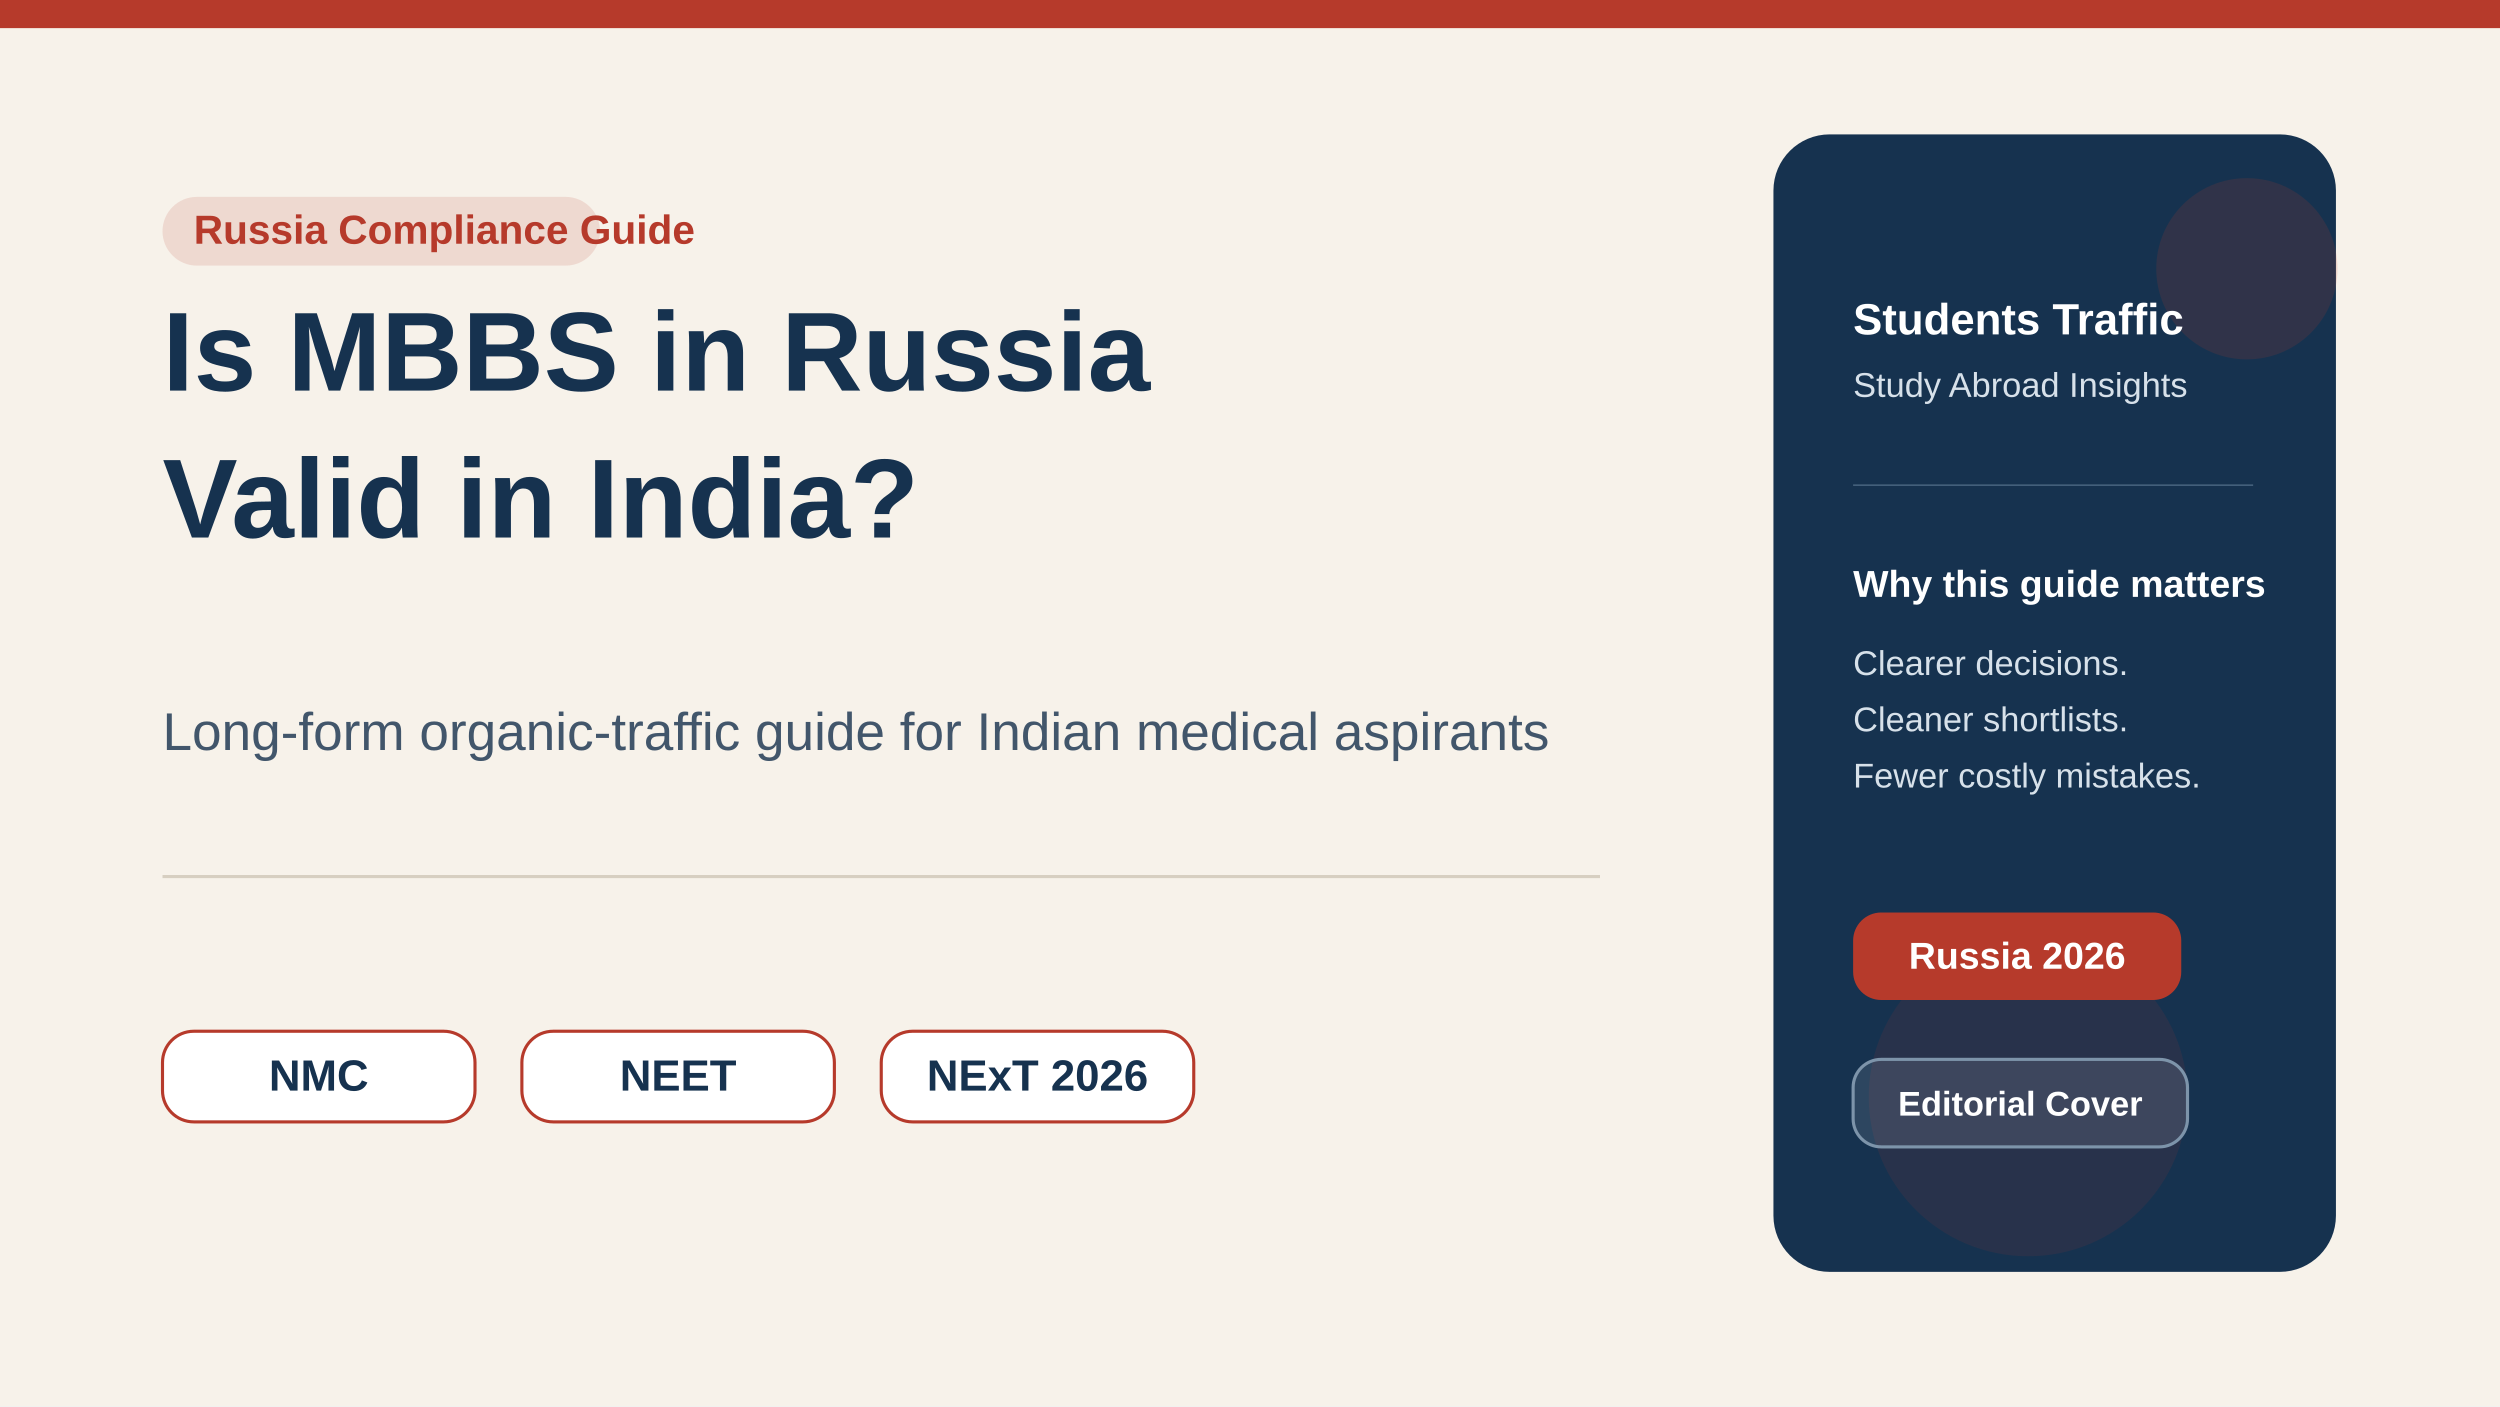
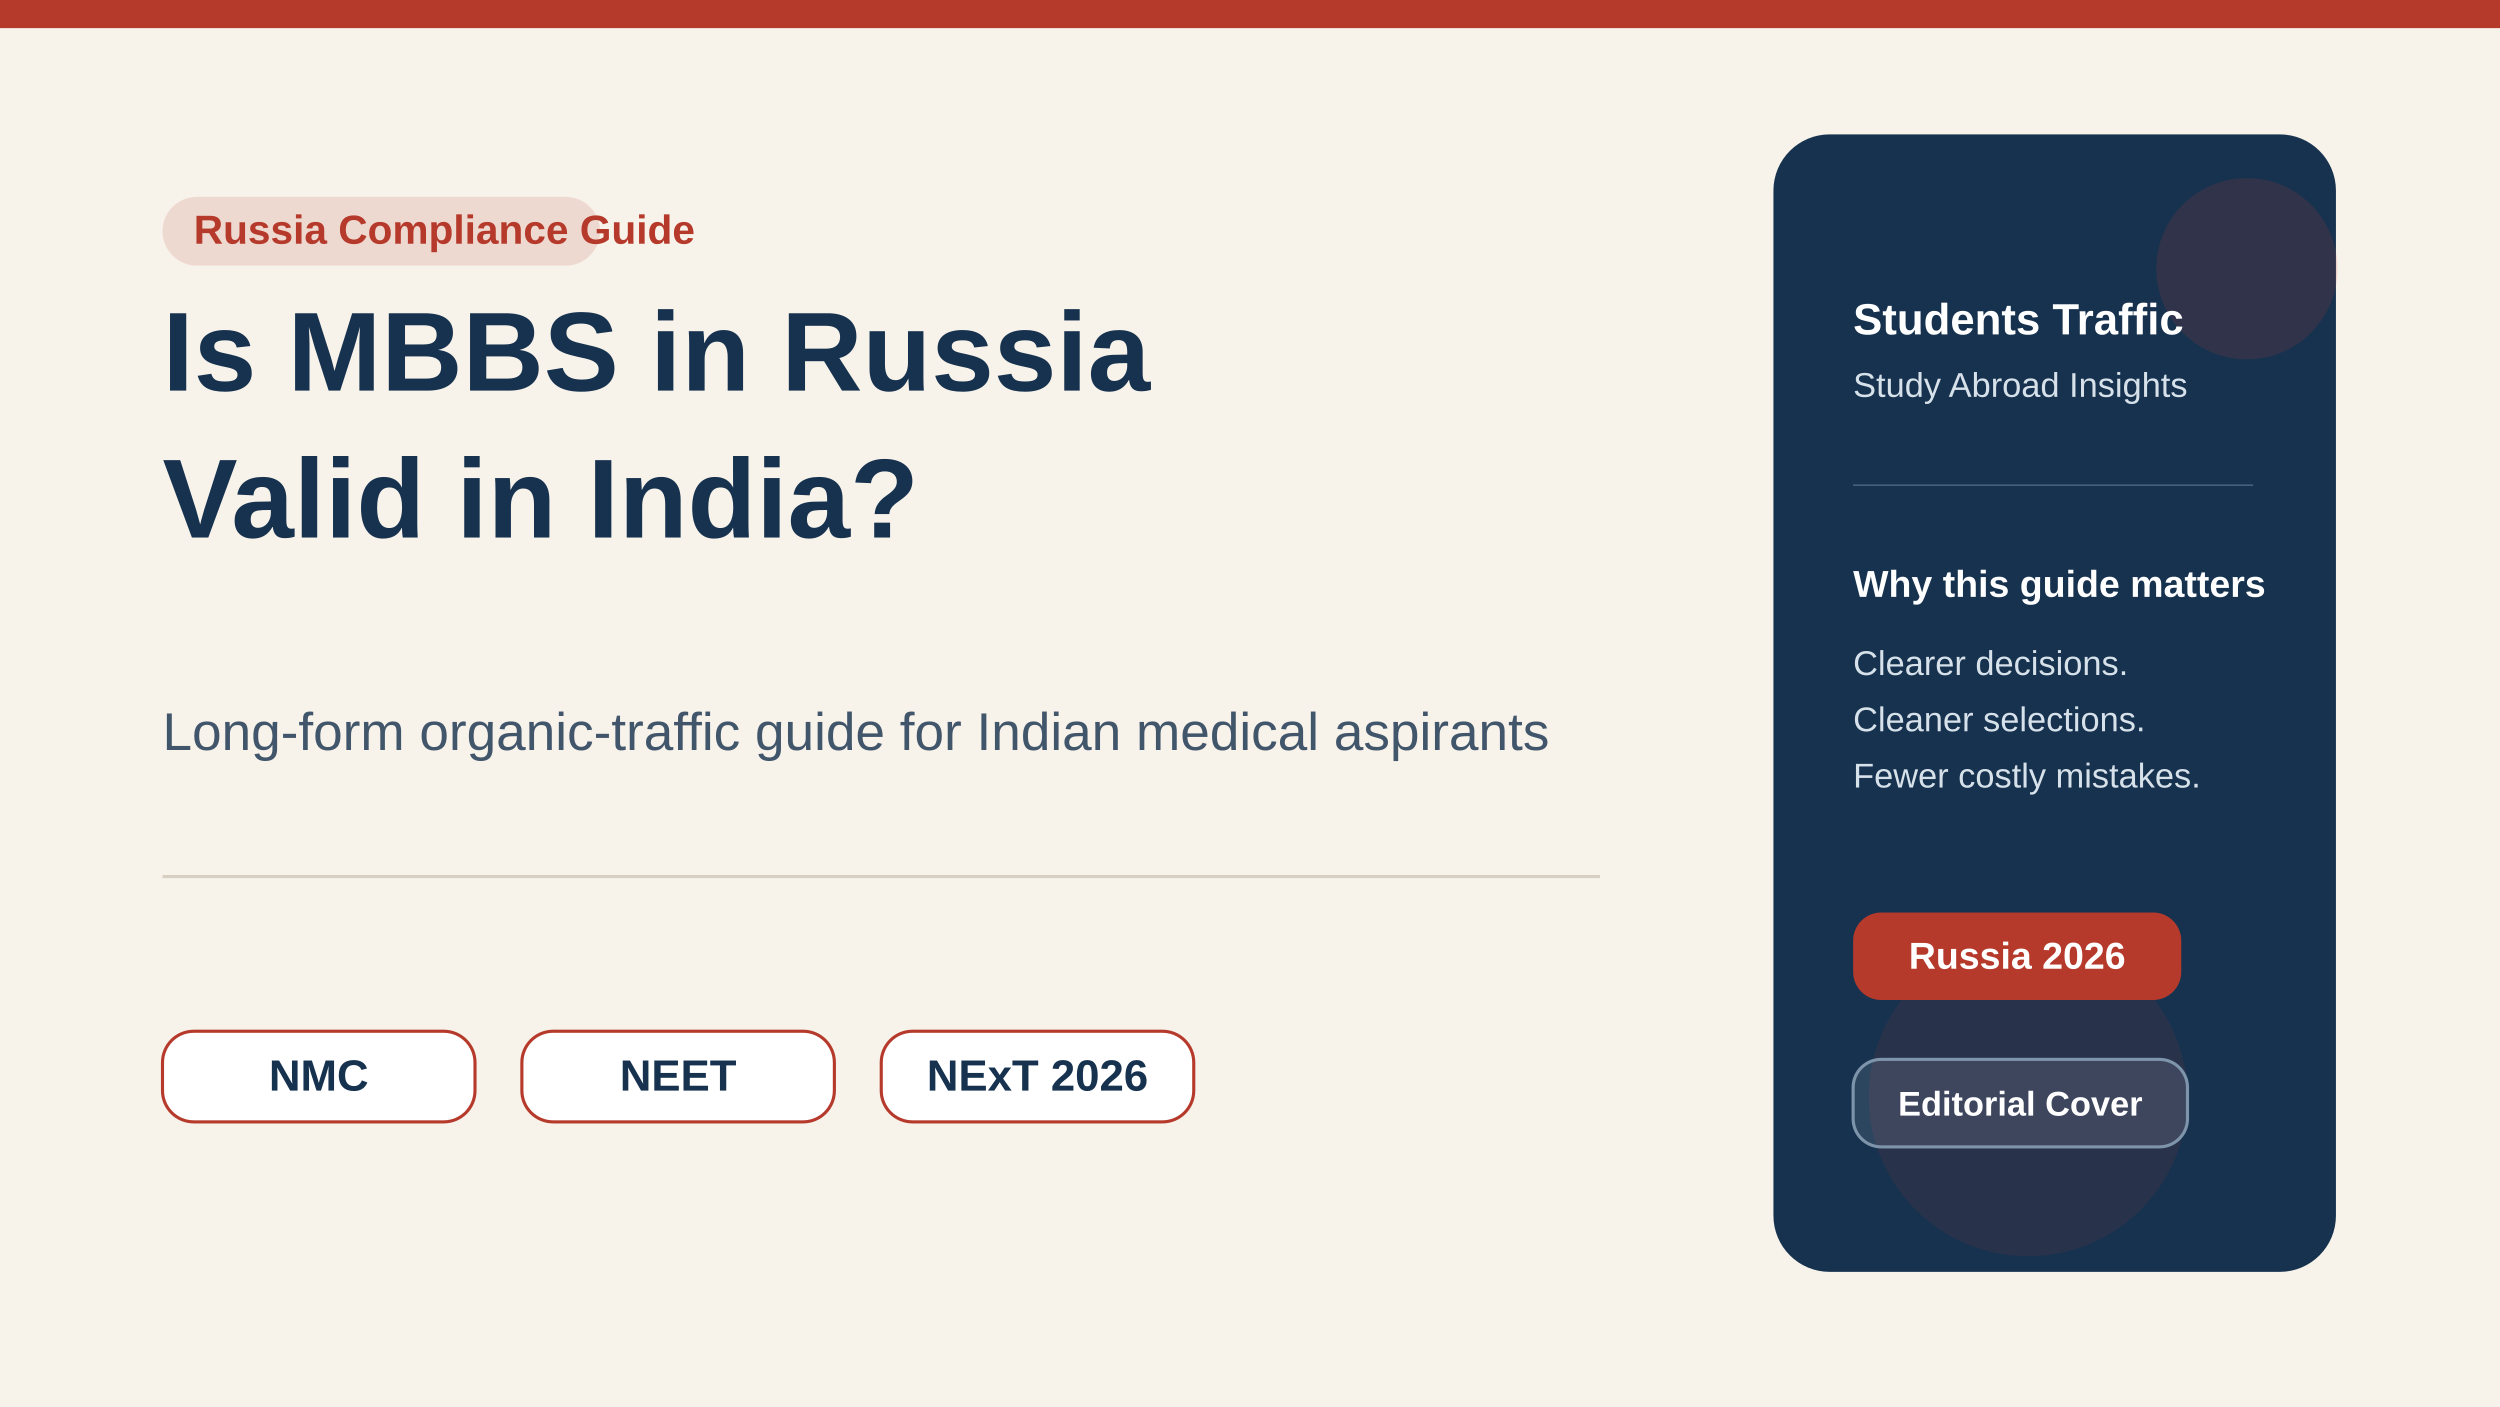
<svg xmlns="http://www.w3.org/2000/svg" width="1600" height="900" viewBox="0 0 1600 900" fill="none">
  <rect width="1600" height="900" fill="#F7F2EA" />
  <rect x="0" y="0" width="1600" height="18" fill="#B63A2B" />
  <rect x="1135" y="86" width="360" height="728" rx="36" fill="#16324F" />
  <circle cx="1438" cy="172" r="58" fill="#B63A2B" fill-opacity="0.16" />
  <circle cx="1298" cy="702" r="102" fill="#B63A2B" fill-opacity="0.12" />
  <rect x="104" y="126" width="280" height="44" rx="22" fill="#B63A2B" fill-opacity="0.14" />
  <text x="124" y="156" font-family="Arial, Helvetica, sans-serif" font-size="26" font-weight="700" fill="#B63A2B">Russia Compliance Guide</text>
  <text x="104" y="250" font-family="Arial, Helvetica, sans-serif" font-size="72" font-weight="700" fill="#16324F">Is MBBS in Russia</text>
  <text x="104" y="344" font-family="Arial, Helvetica, sans-serif" font-size="72" font-weight="700" fill="#16324F">Valid in India?</text>
  <text x="104" y="480" font-family="Arial, Helvetica, sans-serif" font-size="34" font-weight="500" fill="#42566B">Long-form organic-traffic guide for Indian medical aspirants</text>
  <rect x="104" y="560" width="920" height="2" fill="#D7CFC1" />
  <rect x="104" y="660" rx="20" ry="20" width="200" height="58" fill="#FFFFFF" stroke="#B63A2B" stroke-width="2" />
  <text x="204" y="698" text-anchor="middle" font-family="Arial, Helvetica, sans-serif" font-size="28" font-weight="700" fill="#16324F">NMC</text>
  <rect x="334" y="660" rx="20" ry="20" width="200" height="58" fill="#FFFFFF" stroke="#B63A2B" stroke-width="2" />
  <text x="434" y="698" text-anchor="middle" font-family="Arial, Helvetica, sans-serif" font-size="28" font-weight="700" fill="#16324F">NEET</text>
  <rect x="564" y="660" rx="20" ry="20" width="200" height="58" fill="#FFFFFF" stroke="#B63A2B" stroke-width="2" />
  <text x="664" y="698" text-anchor="middle" font-family="Arial, Helvetica, sans-serif" font-size="28" font-weight="700" fill="#16324F">NExT 2026</text>
  <text x="1186" y="214" font-family="Arial, Helvetica, sans-serif" font-size="28" font-weight="700" fill="#FFFFFF">Students Traffic</text>
  <text x="1186" y="254" font-family="Arial, Helvetica, sans-serif" font-size="22" font-weight="500" fill="#D7E1EA">Study Abroad Insights</text>
  <rect x="1186" y="310" width="256" height="1" fill="#46627D" />
  <text x="1186" y="382" font-family="Arial, Helvetica, sans-serif" font-size="24" font-weight="700" fill="#FFFFFF">Why this guide matters</text>
  <text x="1186" y="432" font-family="Arial, Helvetica, sans-serif" font-size="22" font-weight="500" fill="#D7E1EA">Clearer decisions.</text>
-   <text x="1186" y="468" font-family="Arial, Helvetica, sans-serif" font-size="22" font-weight="500" fill="#D7E1EA">Cleaner shortlists.</text>
+   <text x="1186" y="468" font-family="Arial, Helvetica, sans-serif" font-size="22" font-weight="500" fill="#D7E1EA">Cleaner selections.</text>
  <text x="1186" y="504" font-family="Arial, Helvetica, sans-serif" font-size="22" font-weight="500" fill="#D7E1EA">Fewer costly mistakes.</text>
  <rect x="1186" y="584" width="210" height="56" rx="18" fill="#B63A2B" />
  <text x="1291" y="620" text-anchor="middle" font-family="Arial, Helvetica, sans-serif" font-size="24" font-weight="700" fill="#FFFFFF">Russia 2026</text>
  <rect x="1186" y="678" width="214" height="56" rx="18" fill="#FFFFFF" fill-opacity="0.10" stroke="#7D94AA" stroke-width="2" />
  <text x="1293" y="714" text-anchor="middle" font-family="Arial, Helvetica, sans-serif" font-size="22" font-weight="700" fill="#FFFFFF">Editorial Cover</text>
</svg>
